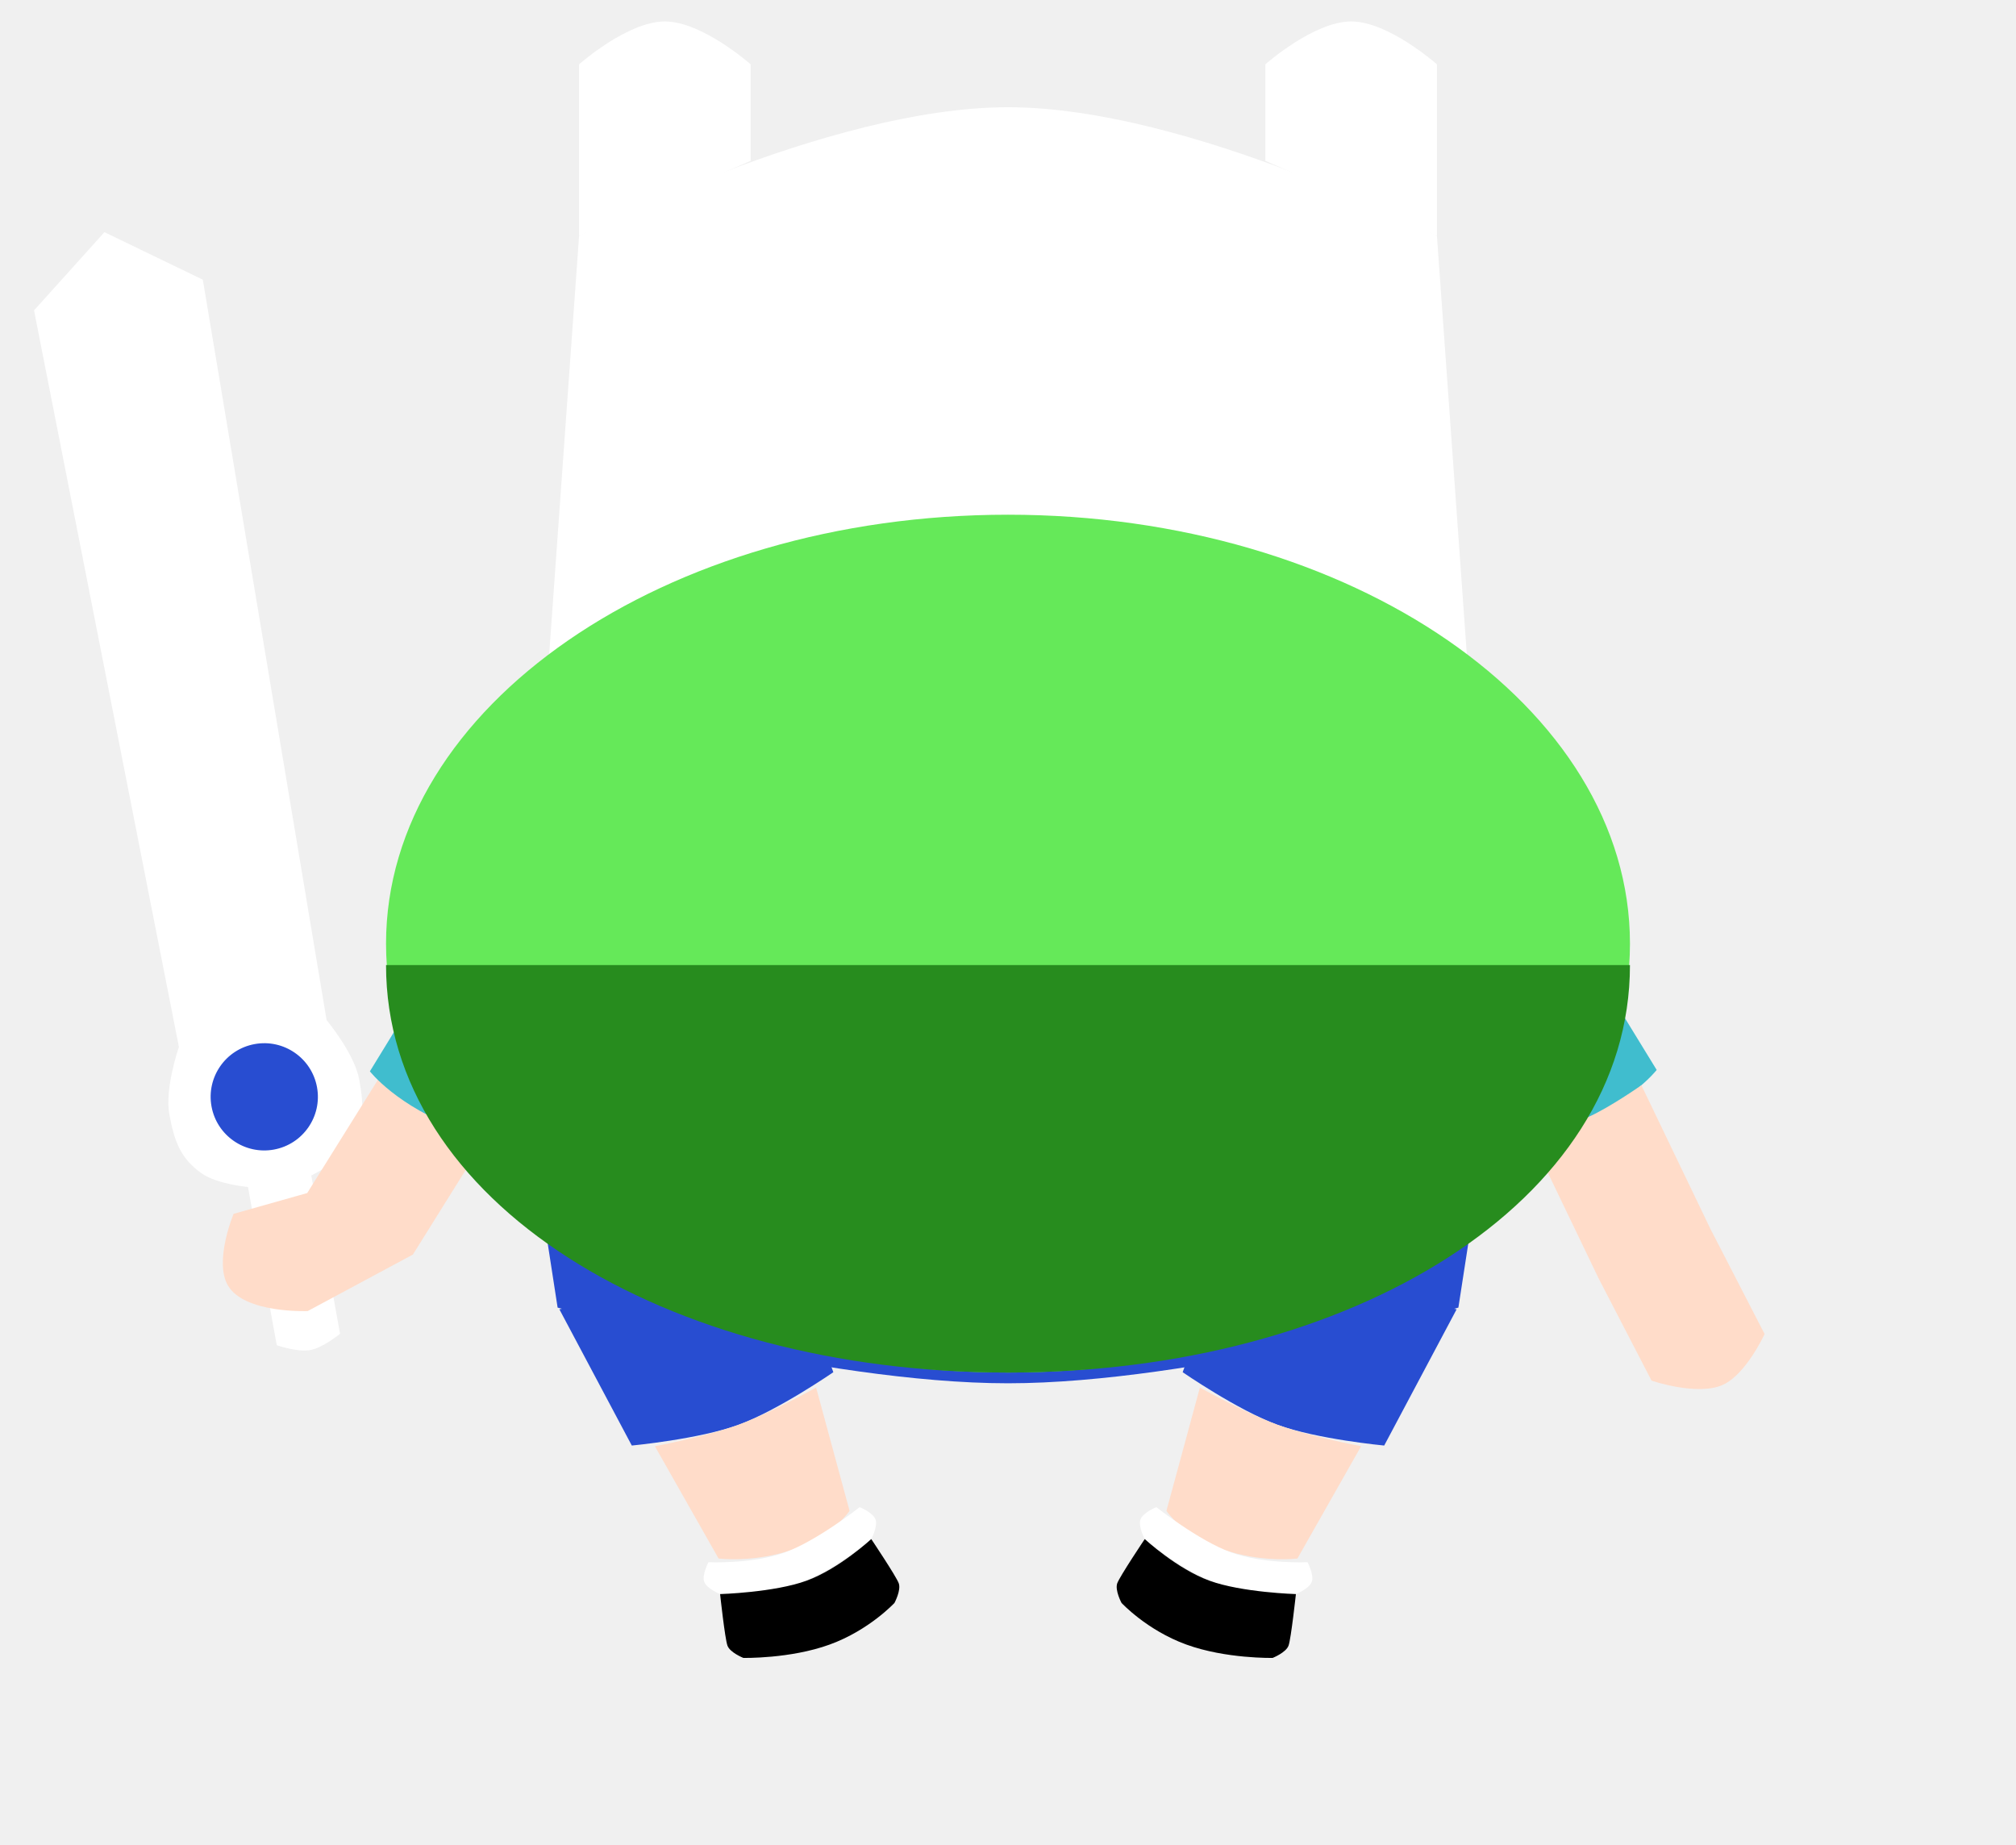
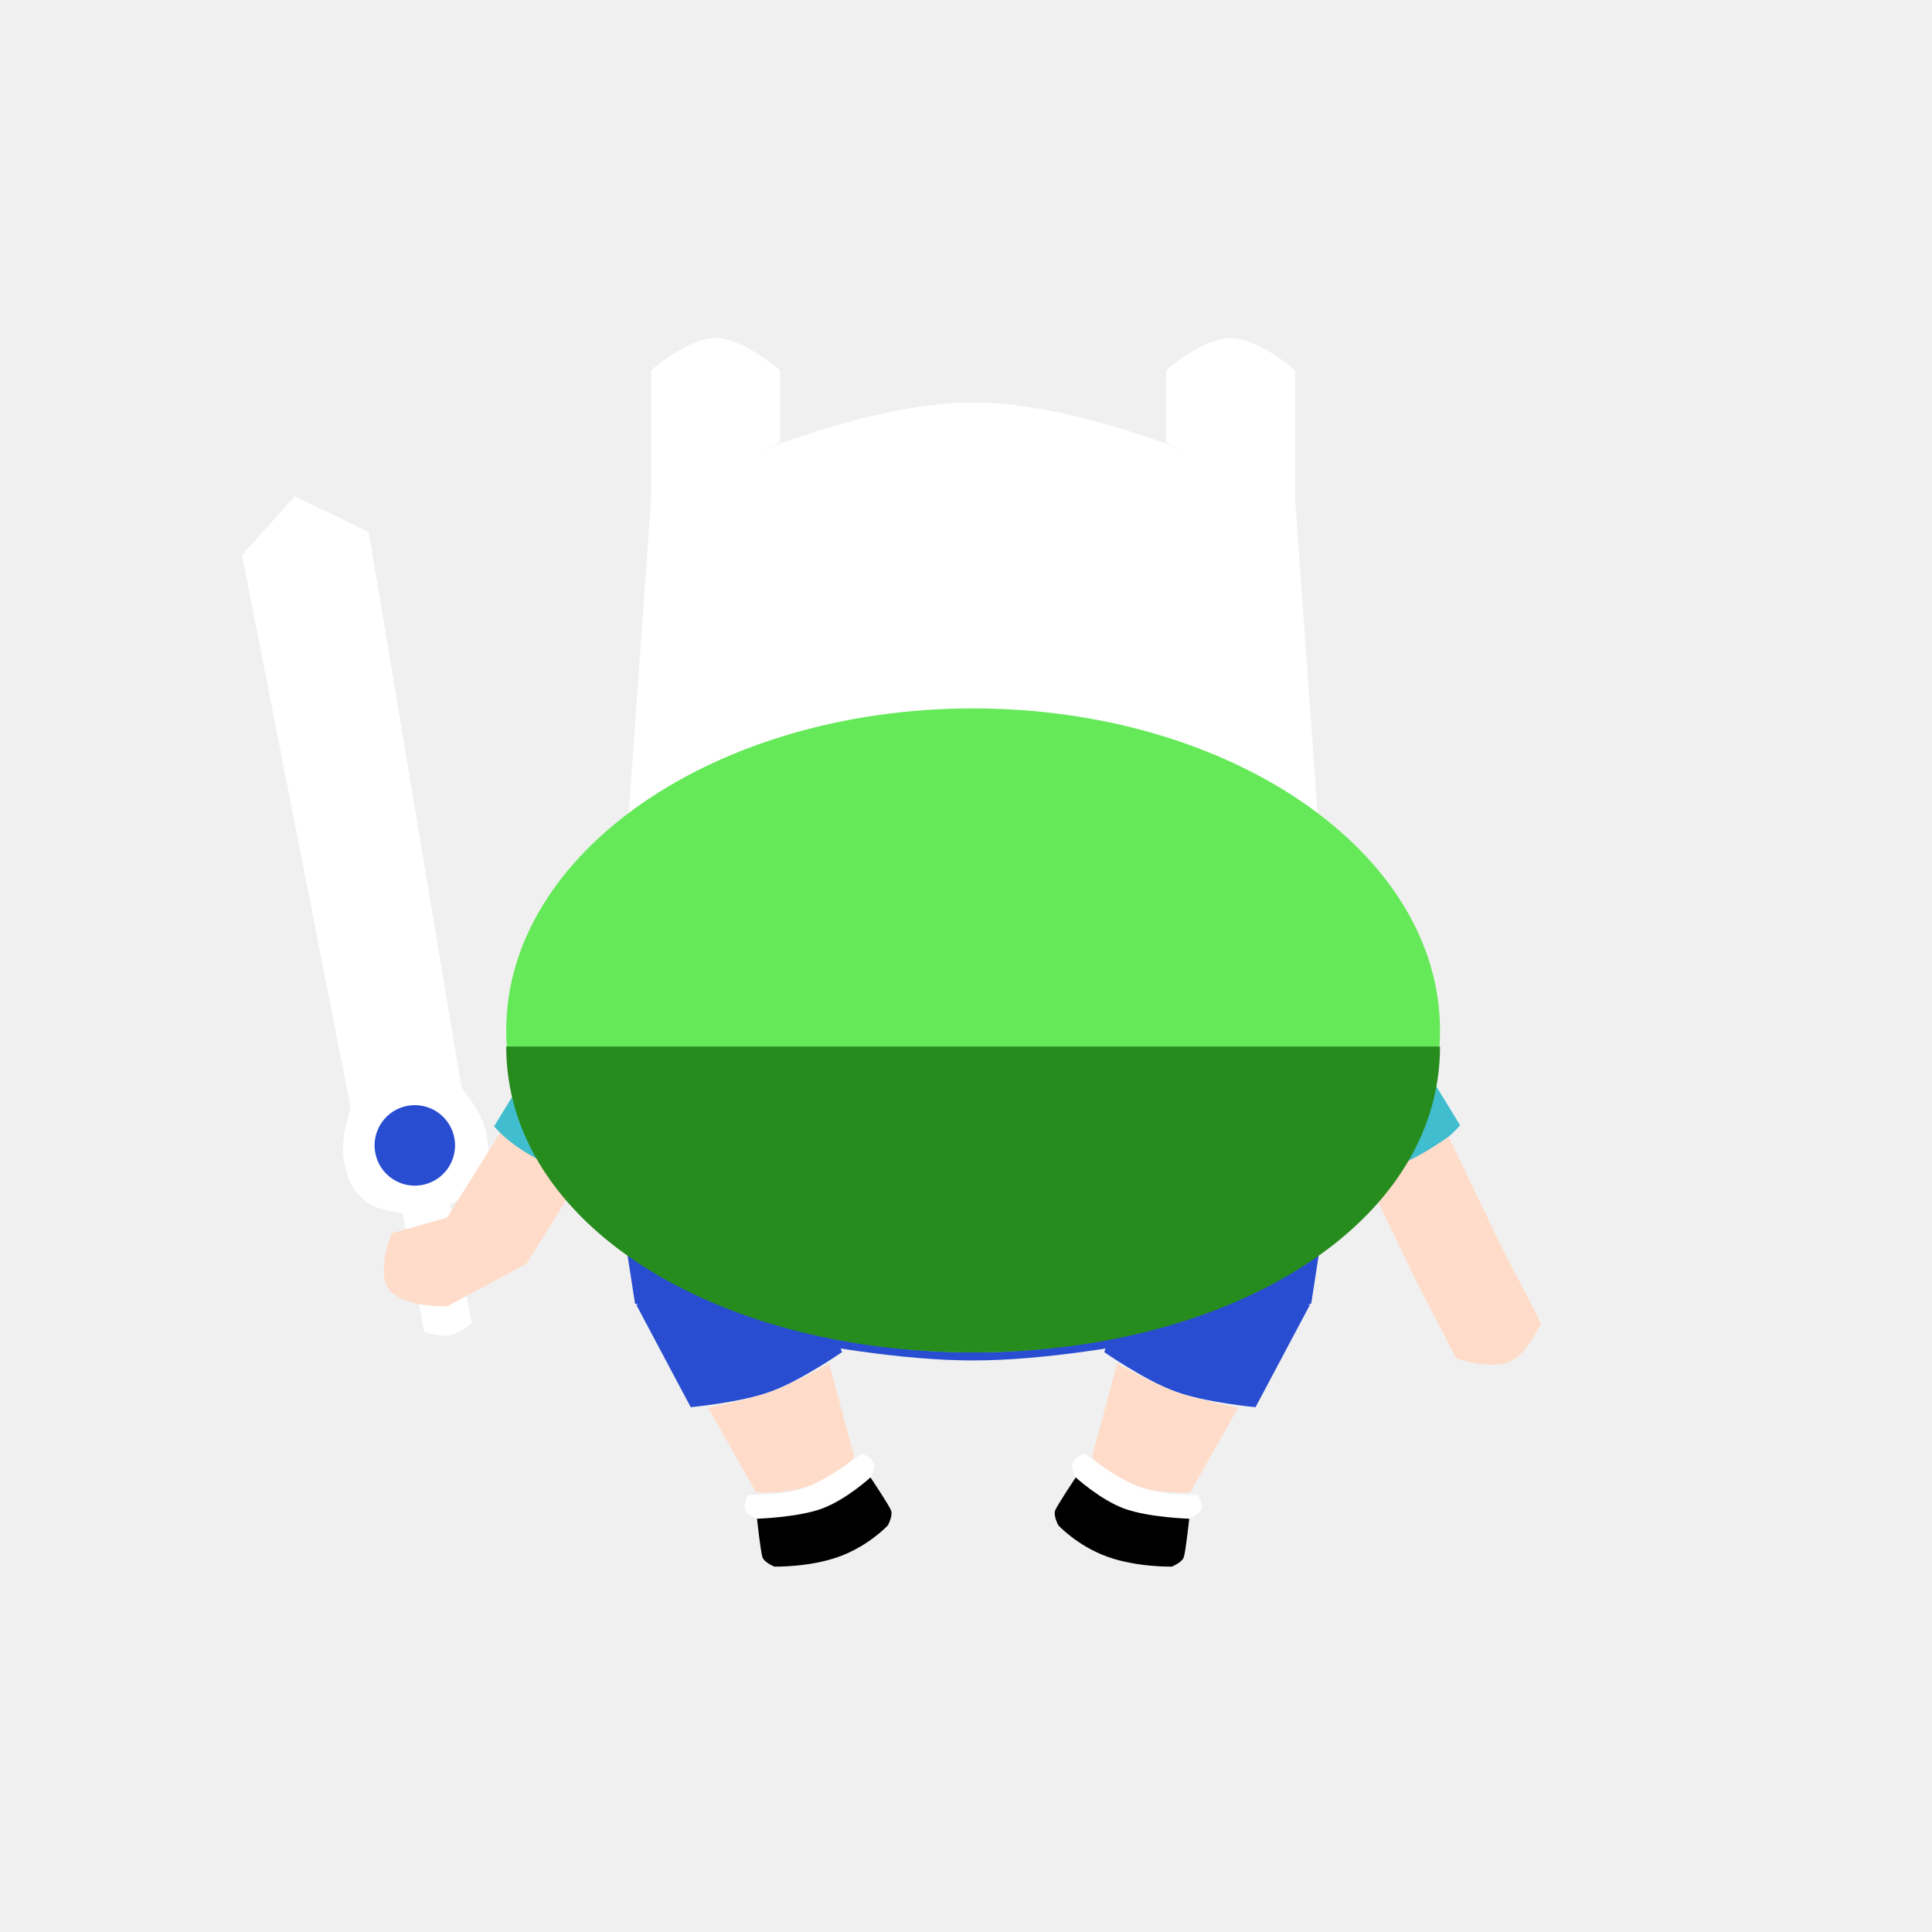
- <svg xmlns="http://www.w3.org/2000/svg" width="94" height="86" viewBox="0 0 94 86" fill="none">
-   <path d="M47 42C38.408 42 25 39 25 39V55.5C25 55.5 38.329 58.5 47 58.5C55.671 58.5 69 55.5 69 55.5V39C69 39 55.592 42 47 42Z" fill="#40BDCE" />
-   <path d="M27 11C27 11 38.52 5 47 5C55.48 5 67 11 67 11L69 39C69 39 54.718 42 47 42C39.282 42 25 39 25 39L27 11Z" fill="white" />
-   <path d="M47 58.029C38.408 58.029 25 54.5 25 54.5L26 60.971C26 60.971 38.329 64.5 47 64.5C55.671 64.5 68 60.971 68 60.971L69 54.5C69 54.5 55.592 58.029 47 58.029Z" fill="#284DD1" />
-   <path d="M27 3V11L35 7.5V3C35 3 32.746 1 31 1C29.253 1 27 3 27 3Z" fill="white" />
-   <path d="M67 3V11L59 7.5V3C59 3 61.254 1 63 1C64.746 1 67 3 67 3Z" fill="white" />
-   <path d="M64.541 67.403L67.918 61.05L57.039 58.776L55.144 63.983C55.144 63.983 57.725 65.765 59.572 66.437C61.418 67.109 64.541 67.403 64.541 67.403Z" fill="#284DD1" />
-   <path d="M60.495 72.671L63.466 67.433C63.466 67.433 61.085 66.988 59.572 66.437C58.059 65.886 55.948 64.697 55.948 64.697L54.387 70.448C54.387 70.448 55.089 71.546 56.936 72.218C58.782 72.889 60.495 72.671 60.495 72.671Z" fill="#FFDCC9" />
-   <path d="M56.864 73.876C58.71 74.548 60.424 74.329 60.424 74.329C60.424 74.329 61.046 74.081 61.164 73.757C61.282 73.432 60.965 72.842 60.965 72.842C60.965 72.842 58.919 72.939 57.406 72.388C55.892 71.838 53.917 70.276 53.917 70.276C53.917 70.276 53.295 70.525 53.177 70.849C53.059 71.174 53.376 71.764 53.376 71.764C53.376 71.764 55.018 73.204 56.864 73.876Z" fill="white" />
-   <path d="M55.311 76.681C57.157 77.353 59.341 77.305 59.341 77.305C59.341 77.305 59.963 77.057 60.081 76.732C60.199 76.407 60.424 74.329 60.424 74.329C60.424 74.329 57.907 74.256 56.394 73.705C54.881 73.155 53.376 71.764 53.376 71.764C53.376 71.764 52.212 73.5 52.094 73.825C51.976 74.15 52.293 74.74 52.293 74.74C52.293 74.74 53.465 76.009 55.311 76.681Z" fill="black" />
-   <path d="M29.459 67.403L26.082 61.05L36.961 58.776L38.856 63.983C38.856 63.983 36.275 65.765 34.428 66.437C32.582 67.109 29.459 67.403 29.459 67.403Z" fill="#284DD1" />
-   <path d="M33.505 72.671L30.534 67.433C30.534 67.433 32.915 66.988 34.428 66.437C35.941 65.886 38.052 64.697 38.052 64.697L39.613 70.448C39.613 70.448 38.911 71.546 37.064 72.218C35.218 72.889 33.505 72.671 33.505 72.671Z" fill="#FFDCC9" />
-   <path d="M37.136 73.876C35.29 74.548 33.576 74.329 33.576 74.329C33.576 74.329 32.954 74.081 32.836 73.757C32.717 73.432 33.035 72.842 33.035 72.842C33.035 72.842 35.081 72.939 36.594 72.388C38.108 71.838 40.082 70.276 40.082 70.276C40.082 70.276 40.705 70.525 40.823 70.849C40.941 71.174 40.624 71.764 40.624 71.764C40.624 71.764 38.982 73.204 37.136 73.876Z" fill="white" />
-   <path d="M38.689 76.681C36.843 77.353 34.659 77.305 34.659 77.305C34.659 77.305 34.037 77.057 33.919 76.732C33.8 76.407 33.576 74.329 33.576 74.329C33.576 74.329 36.093 74.256 37.606 73.705C39.119 73.155 40.624 71.764 40.624 71.764C40.624 71.764 41.788 73.5 41.906 73.825C42.024 74.15 41.707 74.74 41.707 74.74C41.707 74.74 40.535 76.009 38.689 76.681Z" fill="black" />
-   <path d="M1.587 14.473L4.869 10.826L9.457 13.041L15.229 47.566C15.229 47.566 16.529 49.123 16.75 50.338C16.971 51.553 17.006 52.453 16.303 53.469C15.806 54.187 14.514 54.81 14.514 54.81L15.856 62.189C15.856 62.189 15.077 62.839 14.47 62.95C13.862 63.06 12.905 62.726 12.905 62.726L11.562 55.347C11.562 55.347 10.134 55.218 9.416 54.721C8.4 54.019 8.116 53.164 7.895 51.949C7.674 50.734 8.342 48.818 8.342 48.818L1.587 14.473Z" fill="white" />
-   <circle cx="12.322" cy="51.143" r="2.5" transform="rotate(-10.3089 12.3223 51.1434)" fill="#284DD1" />
-   <path d="M14.325 55.629L18.264 49.319C18.264 49.319 19.627 50.519 20.588 51.079C21.55 51.639 23.19 52.189 23.19 52.189L19.252 58.498L14.348 61.132C14.348 61.132 11.402 61.257 10.629 59.942C9.965 58.813 10.892 56.599 10.892 56.599L14.325 55.629Z" fill="#FFDCC9" />
-   <path d="M17.247 49.954L22.994 40.579C22.994 40.579 27.024 41.783 27.994 43.579C28.964 45.375 27.034 49.665 27.034 49.665L25.773 52.88C25.773 52.88 24.45 53.745 21.478 52.666C18.505 51.588 17.247 49.954 17.247 49.954Z" fill="#40BDCE" />
-   <path d="M77.246 49.889L71.5 40.514C71.5 40.514 67.47 41.718 66.5 43.514C65.53 45.309 67.46 49.6 67.46 49.6L68.72 52.814C68.72 52.814 70.044 53.68 73.016 52.601C75.989 51.522 77.246 49.889 77.246 49.889Z" fill="#40BDCE" />
-   <path d="M79.755 57.308L76.534 50.603C76.534 50.603 75.048 51.646 74.03 52.097C73.012 52.548 71.322 52.914 71.322 52.914L74.543 59.618L77.007 64.376C77.007 64.376 79.171 65.12 80.356 64.561C81.43 64.054 82.278 62.203 82.278 62.203L79.755 57.308Z" fill="#FFDCC9" />
-   <ellipse cx="47" cy="44" rx="29" ry="20" fill="#65E959" />
-   <path d="M47 64C63.016 64 76 56.046 76 45H18C18 56.046 30.984 64 47 64Z" fill="#278C1E" />
+ <svg xmlns="http://www.w3.org/2000/svg" width="120" height="120" viewBox="0 0 120 120" fill="none">
+   <path d="M60.442 62C51.851 62 38.442 59 38.442 59V75.5C38.442 75.5 51.771 78.5 60.442 78.5C69.113 78.5 82.442 75.5 82.442 75.5V59C82.442 59 69.034 62 60.442 62Z" fill="#40BDCE" />
+   <path d="M40.442 31C40.442 31 51.962 25 60.442 25C68.923 25 80.442 31 80.442 31L82.442 59C82.442 59 68.161 62 60.442 62C52.724 62 38.442 59 38.442 59L40.442 31Z" fill="white" />
+   <path d="M60.442 78.029C51.851 78.029 38.442 74.5 38.442 74.5L39.442 80.971C39.442 80.971 51.771 84.5 60.442 84.5C69.113 84.5 81.442 80.971 81.442 80.971L82.442 74.5C82.442 74.5 69.034 78.029 60.442 78.029Z" fill="#284DD1" />
+   <path d="M40.442 23V31L48.442 27.5V23C48.442 23 46.189 21 44.442 21C42.696 21 40.442 23 40.442 23Z" fill="white" />
+   <path d="M80.442 23V31L72.442 27.5V23C72.442 23 74.696 21 76.442 21C78.189 21 80.442 23 80.442 23Z" fill="white" />
+   <path d="M77.983 87.403L81.36 81.05L70.482 78.776L68.586 83.983C68.586 83.983 71.168 85.765 73.014 86.437C74.86 87.109 77.983 87.403 77.983 87.403Z" fill="#284DD1" />
+   <path d="M73.938 92.671L76.908 87.433C76.908 87.433 74.527 86.988 73.014 86.437C71.501 85.886 69.391 84.697 69.391 84.697L67.83 90.448C67.83 90.448 68.532 91.546 70.378 92.218C72.224 92.89 73.938 92.671 73.938 92.671Z" fill="#FFDCC9" />
+   <path d="M70.306 93.876C72.153 94.548 73.866 94.33 73.866 94.33C73.866 94.33 74.488 94.082 74.607 93.757C74.725 93.432 74.407 92.842 74.407 92.842C74.407 92.842 72.361 92.939 70.848 92.389C69.335 91.838 67.36 90.277 67.36 90.277C67.36 90.277 66.737 90.525 66.619 90.85C66.501 91.174 66.818 91.764 66.818 91.764C66.818 91.764 68.46 93.204 70.306 93.876Z" fill="white" />
+   <path d="M68.753 96.681C70.6 97.353 72.783 97.305 72.783 97.305C72.783 97.305 73.405 97.057 73.523 96.732C73.642 96.407 73.866 94.33 73.866 94.33C73.866 94.33 71.35 94.256 69.836 93.705C68.323 93.155 66.818 91.764 66.818 91.764C66.818 91.764 65.654 93.5 65.536 93.825C65.418 94.15 65.735 94.74 65.735 94.74C65.735 94.74 66.907 96.009 68.753 96.681Z" fill="black" />
+   <path d="M42.901 87.403L39.525 81.05L50.403 78.776L52.298 83.983C52.298 83.983 49.717 85.765 47.871 86.437C46.024 87.109 42.901 87.403 42.901 87.403Z" fill="#284DD1" />
+   <path d="M46.947 92.671L43.976 87.433C43.976 87.433 46.358 86.988 47.871 86.437C49.384 85.886 51.494 84.697 51.494 84.697L53.055 90.448C53.055 90.448 52.353 91.546 50.507 92.218C48.66 92.89 46.947 92.671 46.947 92.671Z" fill="#FFDCC9" />
+   <path d="M50.578 93.876C48.732 94.548 47.019 94.33 47.019 94.33C47.019 94.33 46.396 94.082 46.278 93.757C46.16 93.432 46.477 92.842 46.477 92.842C46.477 92.842 48.524 92.939 50.037 92.389C51.55 91.838 53.525 90.277 53.525 90.277C53.525 90.277 54.147 90.525 54.265 90.85C54.383 91.174 54.066 91.764 54.066 91.764C54.066 91.764 52.425 93.204 50.578 93.876Z" fill="white" />
+   <path d="M52.131 96.681C50.285 97.353 48.102 97.305 48.102 97.305C48.102 97.305 47.479 97.057 47.361 96.732C47.243 96.407 47.019 94.33 47.019 94.33C47.019 94.33 49.535 94.256 51.048 93.705C52.561 93.155 54.066 91.764 54.066 91.764C54.066 91.764 55.23 93.5 55.348 93.825C55.467 94.15 55.149 94.74 55.149 94.74C55.149 94.74 53.977 96.009 52.131 96.681Z" fill="black" />
+   <path d="M15.029 34.473L18.312 30.826L22.9 33.041L28.671 67.566C28.671 67.566 29.971 69.123 30.192 70.338C30.413 71.553 30.448 72.453 29.745 73.469C29.248 74.187 27.956 74.81 27.956 74.81L29.298 82.189C29.298 82.189 28.52 82.839 27.912 82.95C27.305 83.06 26.347 82.726 26.347 82.726L25.005 75.347C25.005 75.347 23.576 75.218 22.858 74.721C21.843 74.019 21.558 73.164 21.337 71.949C21.116 70.734 21.784 68.818 21.784 68.818L15.029 34.473Z" fill="white" />
+   <circle cx="25.765" cy="71.143" r="2.5" transform="rotate(-10.3089 25.7645 71.1434)" fill="#284DD1" />
+   <path d="M27.768 75.629L31.706 69.32C31.706 69.32 33.069 70.519 34.031 71.079C34.993 71.639 36.633 72.189 36.633 72.189L32.694 78.498L27.791 81.132C27.791 81.132 24.844 81.257 24.071 79.942C23.408 78.813 24.334 76.599 24.334 76.599L27.768 75.629Z" fill="#FFDCC9" />
+   <path d="M30.69 69.954L36.436 60.579C36.436 60.579 40.466 61.783 41.436 63.579C42.406 65.375 40.476 69.665 40.476 69.665L39.216 72.88C39.216 72.88 37.892 73.745 34.92 72.666C31.947 71.588 30.69 69.954 30.69 69.954Z" fill="#40BDCE" />
+   <path d="M90.689 69.889L84.942 60.514C84.942 60.514 80.912 61.718 79.942 63.514C78.972 65.309 80.902 69.6 80.902 69.6L82.163 72.814C82.163 72.814 83.486 73.68 86.459 72.601C89.431 71.522 90.689 69.889 90.689 69.889Z" fill="#40BDCE" />
+   <path d="M93.197 77.308L89.976 70.603C89.976 70.603 88.49 71.646 87.472 72.097C86.455 72.548 84.764 72.914 84.764 72.914L87.985 79.618L90.449 84.376C90.449 84.376 92.614 85.12 93.798 84.561C94.872 84.054 95.72 82.204 95.72 82.204L93.197 77.308Z" fill="#FFDCC9" />
+   <ellipse cx="60.442" cy="64" rx="29" ry="20" fill="#65E959" />
+   <path d="M60.442 84C76.459 84 89.442 76.046 89.442 65H31.442C31.442 76.046 44.426 84 60.442 84Z" fill="#278C1E" />
</svg>
